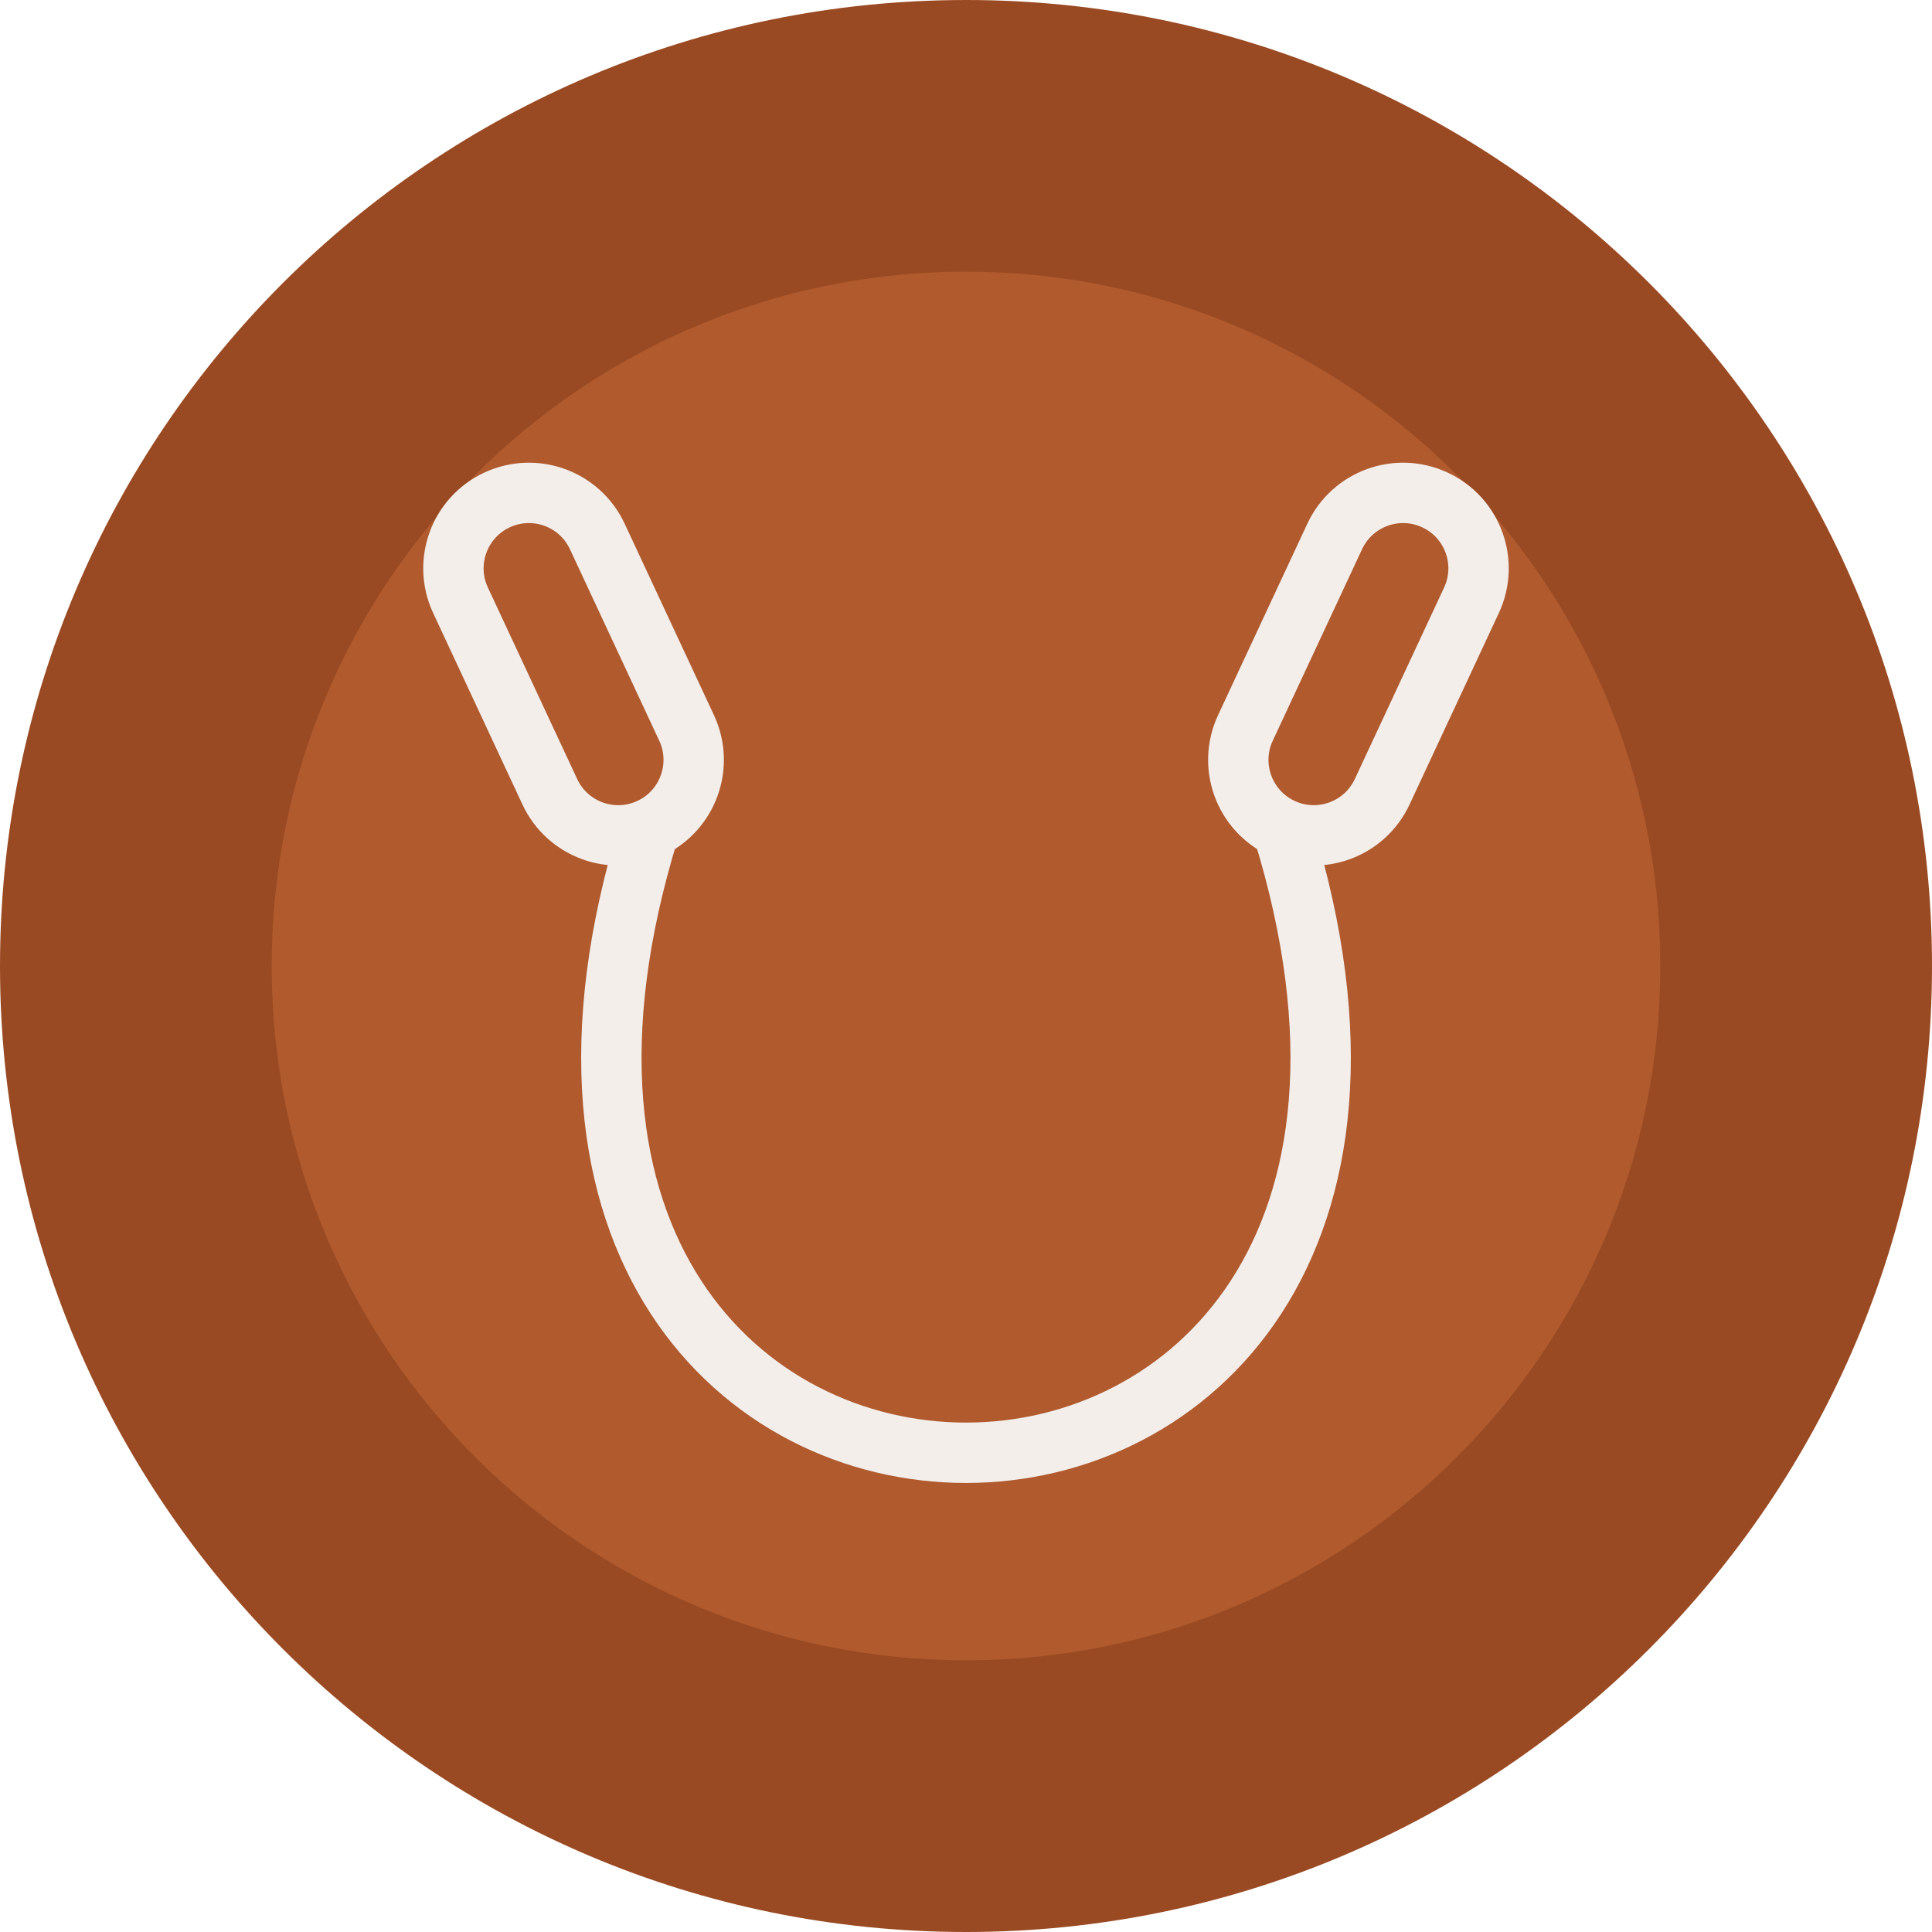
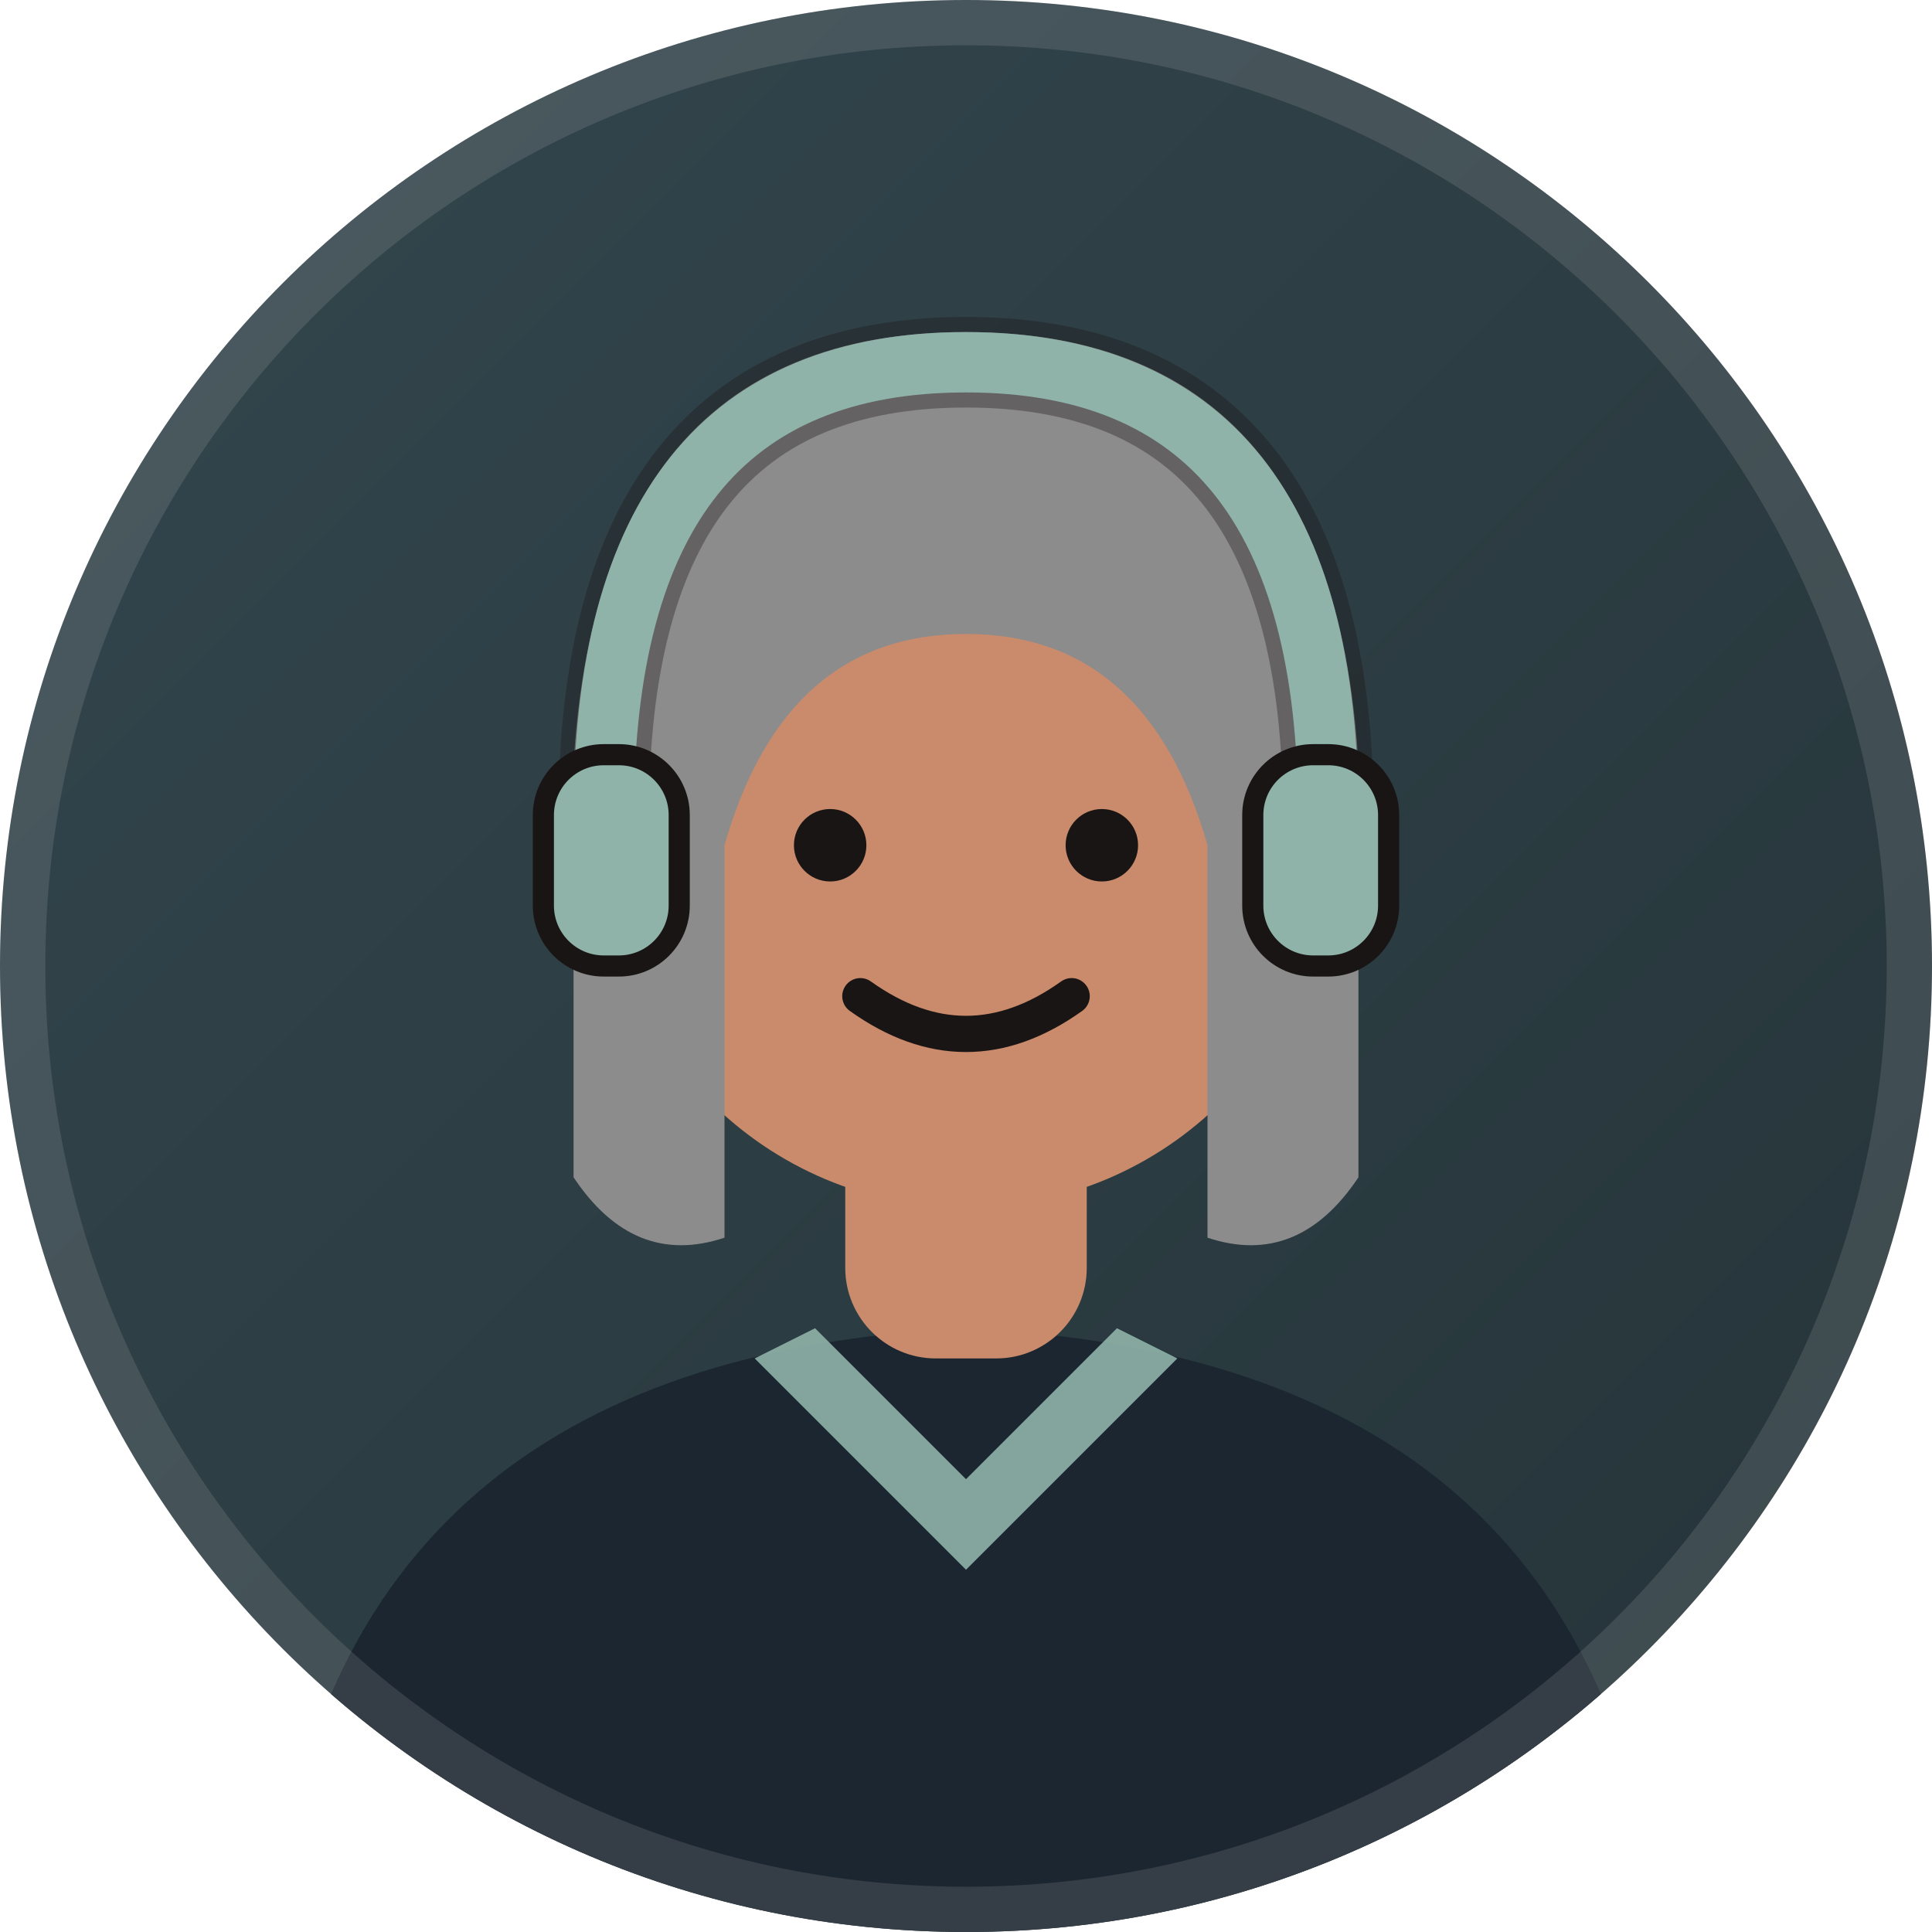
- <svg xmlns="http://www.w3.org/2000/svg" width="128" height="128" viewBox="0 0 128 128">
-   <circle cx="64" cy="64" r="64" fill="#9A4A22" />
-   <circle cx="64" cy="64" r="46" fill="#B05A2E" />
-   <g fill="none" stroke="#F3EEEA" stroke-width="4" stroke-linecap="round" stroke-linejoin="round">
-     <path d="M43 55C26 110 102 110 85 55" />
-     <rect x="-5" y="-12" width="10" height="24" rx="5" transform="translate(38 44) rotate(-25)" />
-     <rect x="-5" y="-12" width="10" height="24" rx="5" transform="translate(90 44) rotate(25)" />
+ <svg xmlns="http://www.w3.org/2000/svg" viewBox="0 0 128 128">
+   <defs>
+     <clipPath id="k3">
+       <circle cx="64" cy="64" r="64" />
+     </clipPath>
+     <linearGradient id="g3" x1="0" y1="0" x2="1" y2="1">
+       <stop offset="0" stop-color="#34474E" />
+       <stop offset="1" stop-color="#243338" />
+     </linearGradient>
+   </defs>
+   <circle cx="64" cy="64" r="64" fill="url(#g3)" />
+   <g clip-path="url(#k3)">
+     <path d="M18 128 Q22 90 64 88 Q106 90 110 128 Z" fill="#1B2630" />
+     <path d="M50 90 L64 104 L78 90 L74 88 L64 98 L54 88 Z" fill="#8FB3A9" opacity="0.9" />
+     <rect x="56" y="70" width="16" height="20" rx="6" fill="#C98B6B" />
+     <circle cx="64" cy="56" r="24" fill="#C98B6B" />
+     <path d="M38 60 Q36 22 64 22 Q92 22 90 60 L90 78 Q86 84 80 82 L80 56 Q76 42 64 42 Q52 42 48 56 L48 82 Q42 84 38 78 Z" fill="#8C8C8C" />
+     <path d="M40 54 Q40 24 64 24 Q88 24 88 54" fill="none" stroke="#1A1515" stroke-width="6" stroke-opacity="0.35" />
+     <path d="M40 54 Q40 24 64 24 Q88 24 88 54" fill="none" stroke="#8FB3A9" stroke-width="4" />
+     <rect x="36" y="50" width="9" height="14" rx="4" fill="#8FB3A9" stroke="#1A1515" stroke-width="1.4" />
+     <rect x="83" y="50" width="9" height="14" rx="4" fill="#8FB3A9" stroke="#1A1515" stroke-width="1.4" />
+     <circle cx="55" cy="56" r="2.4" fill="#1A1515" />
+     <circle cx="73" cy="56" r="2.4" fill="#1A1515" />
+     <path d="M57 66 Q64 71 71 66" stroke="#1A1515" stroke-width="2.4" fill="none" stroke-linecap="round" />
+     <circle cx="64" cy="64" r="62.5" fill="none" stroke="#F3EEEA" stroke-opacity="0.12" stroke-width="3" />
  </g>
</svg>
